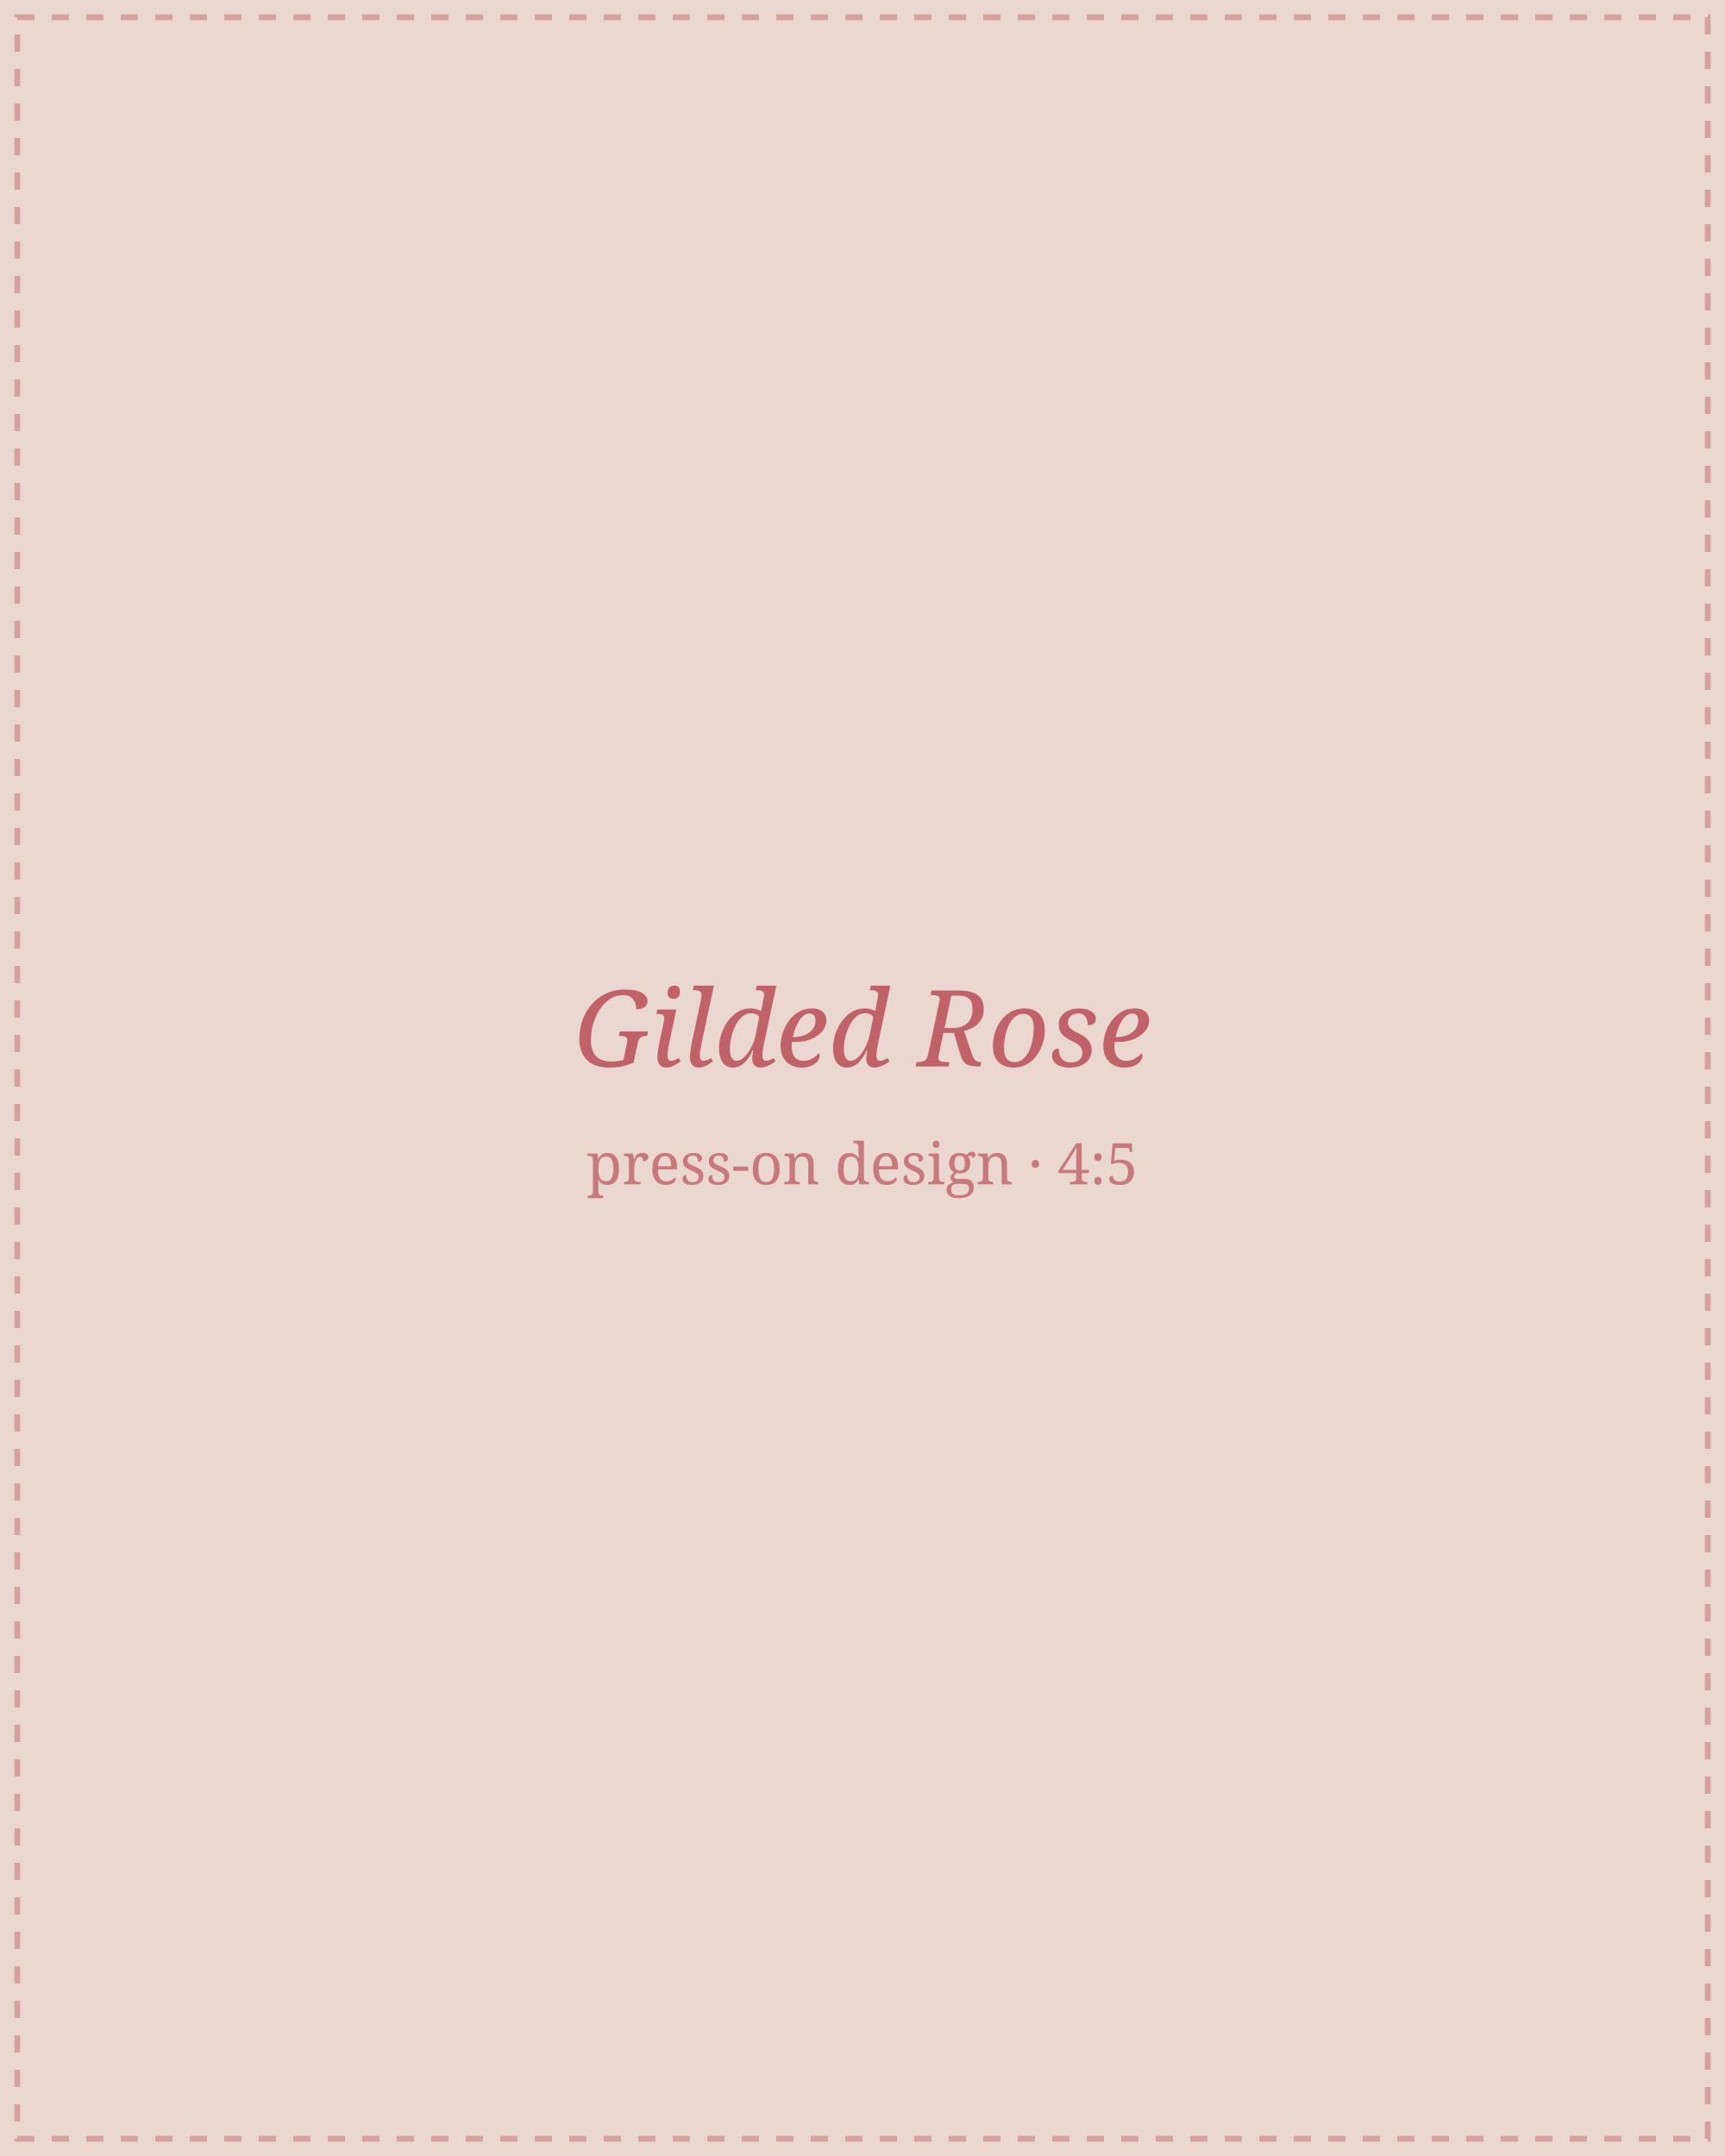
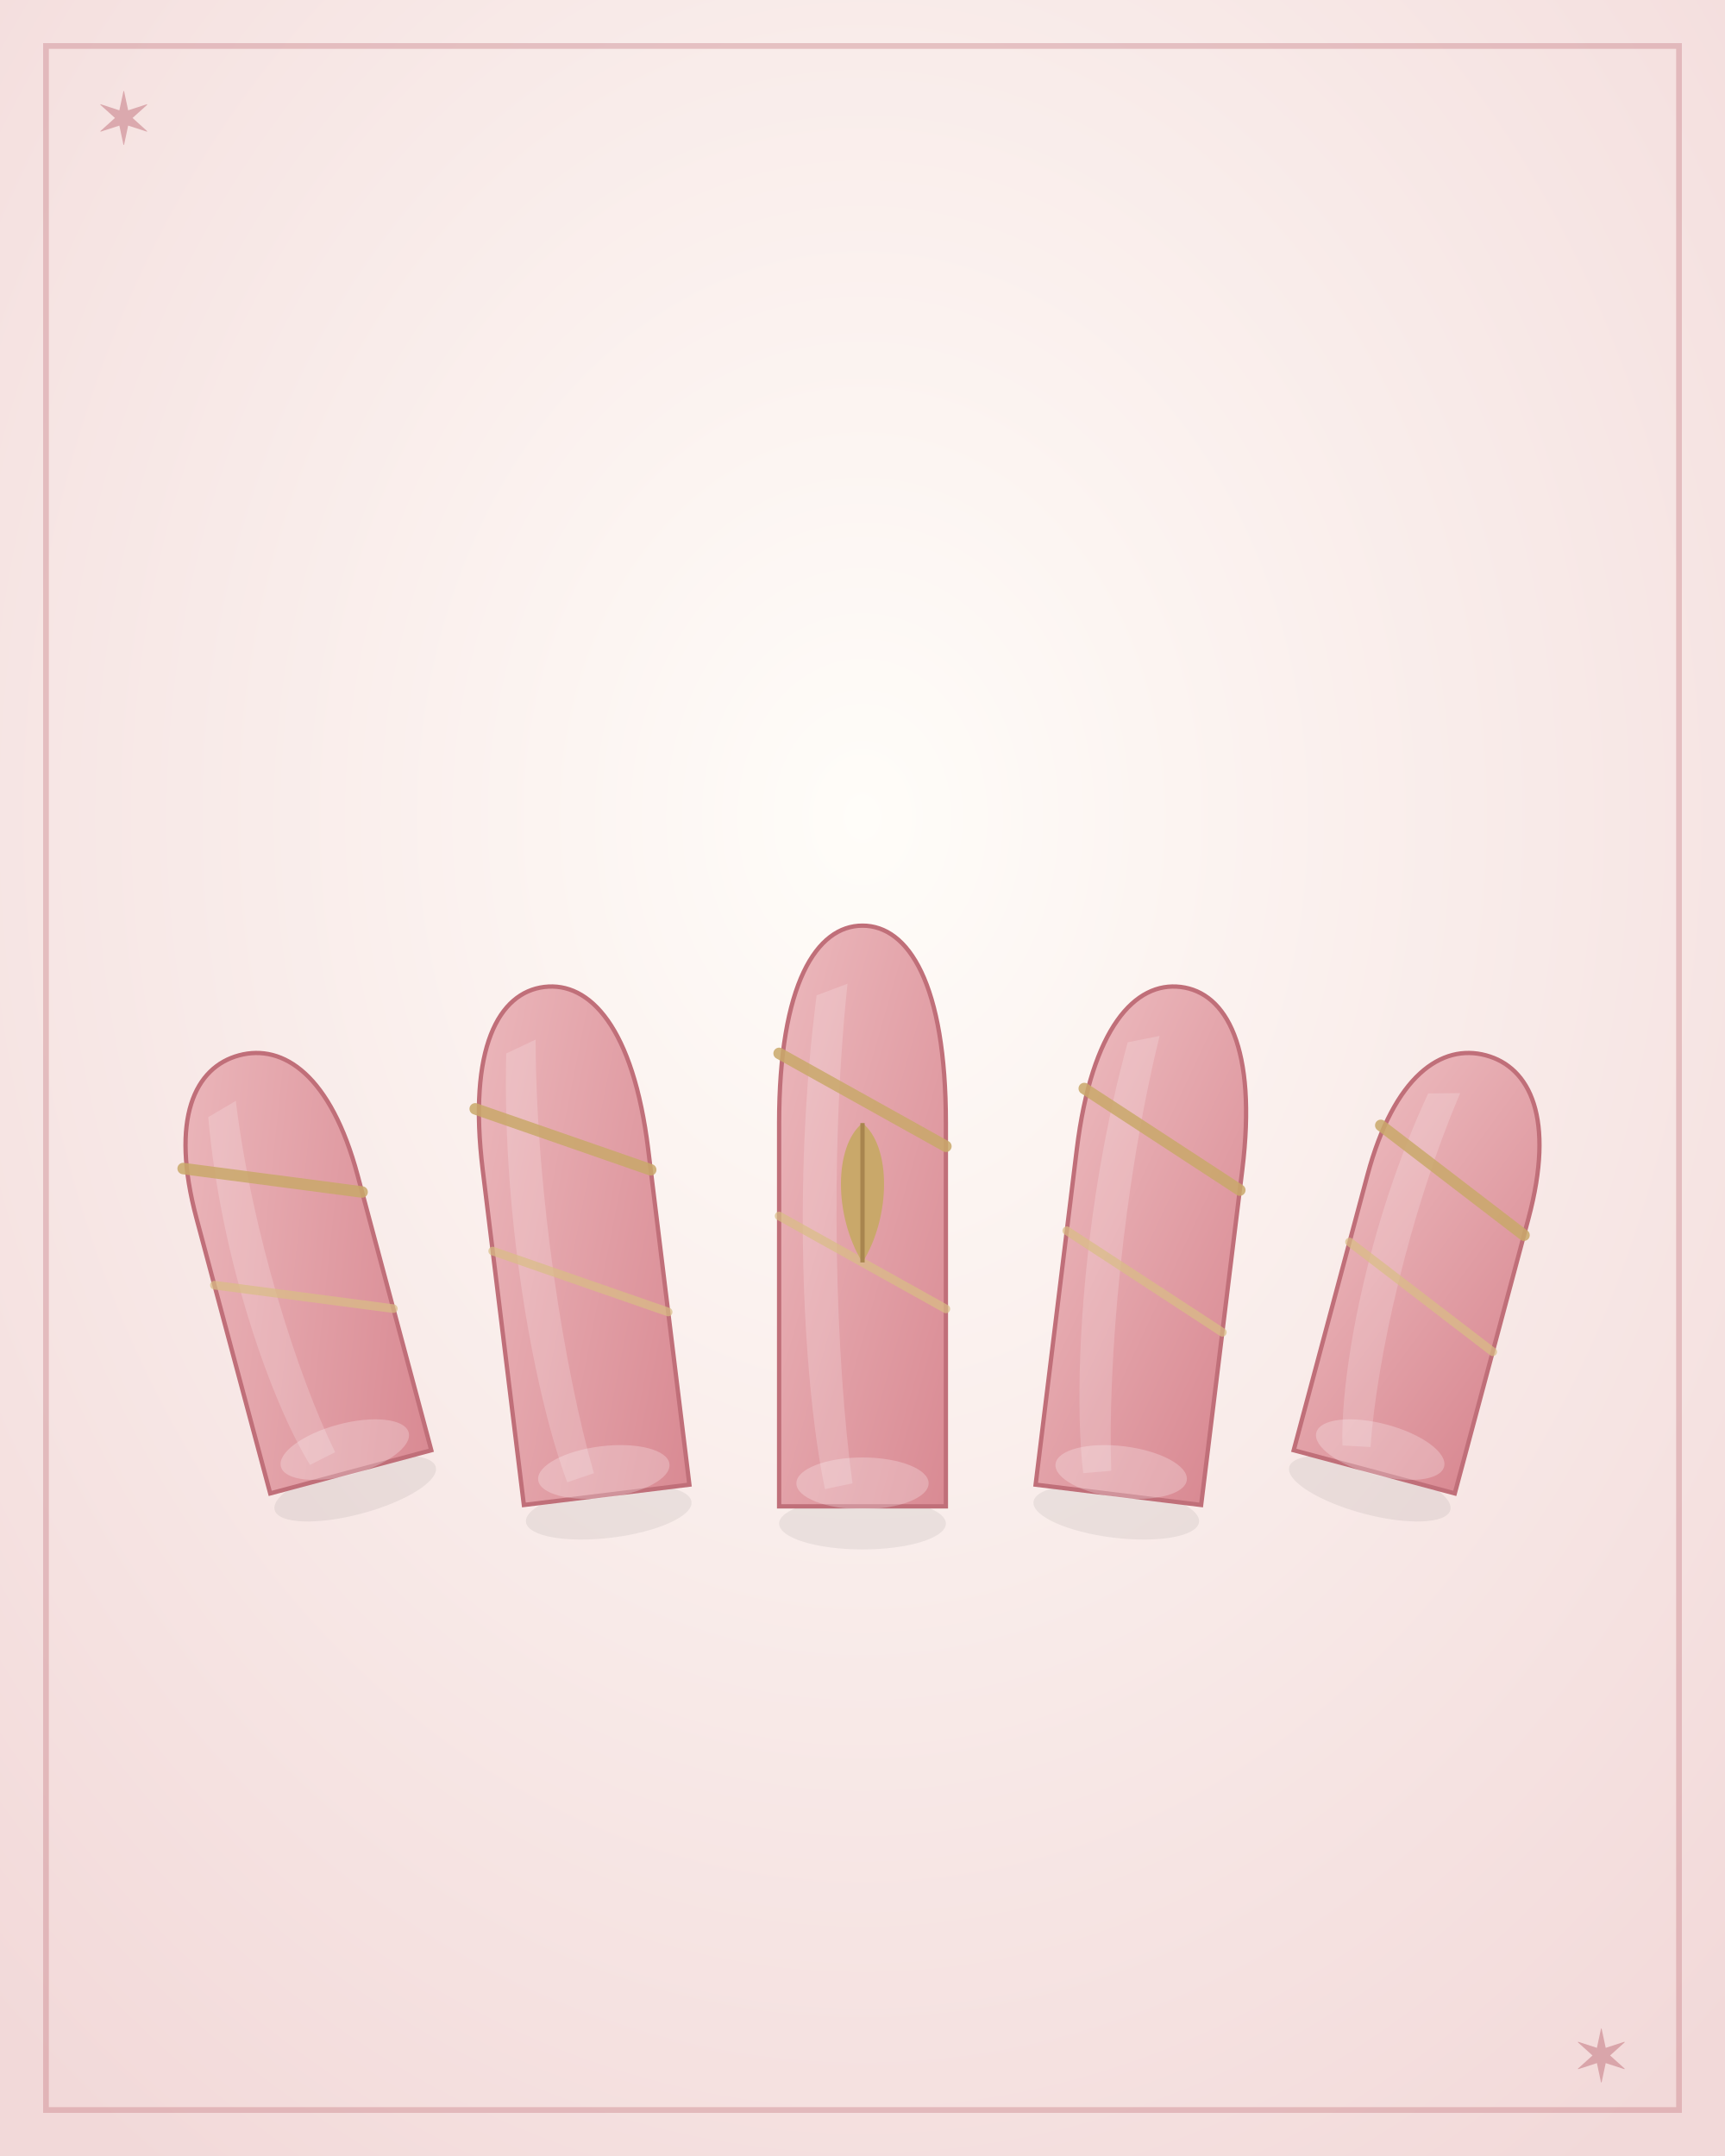
- <svg xmlns="http://www.w3.org/2000/svg" viewBox="0 0 600 750" preserveAspectRatio="xMidYMid slice" role="img" aria-label="Gilded Rose placeholder">
-   <rect width="600" height="750" fill="#ead7d0" />
-   <rect x="6" y="6" width="588" height="738" fill="none" stroke="#b23a48" stroke-opacity="0.35" stroke-width="2" stroke-dasharray="6 6" />
-   <g fill="#b23a48" fill-opacity="0.75" font-family="Georgia, serif" text-anchor="middle">
-     <text x="300" y="371" font-size="37" font-style="italic">Gilded Rose</text>
-     <text x="300" y="412" font-size="20" fill-opacity="0.6">press-on design · 4:5</text>
+ <svg xmlns="http://www.w3.org/2000/svg" viewBox="0 0 600 750" role="img" aria-label="Press-on nail design">
+   <defs>
+     <linearGradient id="stamp05g" x1="0" y1="0" x2="1" y2="1">
+       <stop offset="0%" stop-color="#ecb9bd" />
+       <stop offset="100%" stop-color="#d98a93" />
+     </linearGradient>
+     <radialGradient id="stamp05gbg" cx="50%" cy="38%" r="75%">
+       <stop offset="0%" stop-color="#fffdf9" />
+       <stop offset="100%" stop-color="#f2d9d9" />
+     </radialGradient>
+   </defs>
+   <rect width="600" height="750" fill="url(#stamp05gbg)" />
+   <rect x="16" y="16" width="568" height="718" fill="none" stroke="#c06f79" stroke-opacity="0.35" stroke-width="2" />
+   <text x="34" y="50" font-family="Georgia,serif" font-size="26" fill="#c06f79" opacity="0.5">✶</text>
+   <text x="566" y="724" text-anchor="end" font-family="Georgia,serif" font-size="26" fill="#c06f79" opacity="0.5">✶</text>
+   <g transform="translate(122 512) rotate(-15)">
+     <ellipse cx="0" cy="6" rx="29" ry="9" fill="#000" opacity="0.06" />
+     <path d="M -29 0 L -29 -99 C -29 -135 -15.95 -150 0 -150 C 15.95 -150 29 -135 29 -99 L 29 0 Z" fill="url(#stamp05g)" stroke="#c06f79" stroke-width="1.5" />
+     <ellipse cx="0" cy="-8" rx="23" ry="9" fill="#ffffff" opacity="0.25" />
+     <path d="M -15.95 -132 C -24.65 -82.5 -20.3 -30 -13.05 -6 L -3.48 -8 C -9.28 -37.5 -11.6 -90 -5.22 -135 Z" fill="#ffffff" opacity="0.18" />
+     <path d="M -29 -117 L 29 -93" stroke="#c9a86a" stroke-width="4" opacity="0.85" stroke-linecap="round" />
+     <path d="M -29 -75 L 29 -51" stroke="#d9bd84" stroke-width="3" opacity="0.7" stroke-linecap="round" />
+   </g>
+   <g transform="translate(211 520) rotate(-7)">
+     <ellipse cx="0" cy="6" rx="29" ry="9" fill="#000" opacity="0.06" />
+     <path d="M -29 0 L -29 -117.48 C -29 -160.2 -15.95 -178 0 -178 C 15.95 -178 29 -160.2 29 -117.48 L 29 0 Z" fill="url(#stamp05g)" stroke="#c06f79" stroke-width="1.5" />
+     <ellipse cx="0" cy="-8" rx="23" ry="9" fill="#ffffff" opacity="0.25" />
+     <path d="M -15.95 -156.64 C -24.65 -97.9 -20.3 -35.6 -13.05 -6 L -3.48 -8 C -9.28 -44.5 -11.6 -106.8 -5.22 -160.2 Z" fill="#ffffff" opacity="0.18" />
+     <path d="M -29 -138.84 L 29 -110.36" stroke="#c9a86a" stroke-width="4" opacity="0.85" stroke-linecap="round" />
+     <path d="M -29 -89 L 29 -60.52" stroke="#d9bd84" stroke-width="3" opacity="0.7" stroke-linecap="round" />
+   </g>
+   <g transform="translate(300 524) rotate(0)">
+     <ellipse cx="0" cy="6" rx="29" ry="9" fill="#000" opacity="0.06" />
+     <path d="M -29 0 L -29 -133.32 C -29 -181.8 -15.95 -202 0 -202 C 15.95 -202 29 -181.8 29 -133.32 L 29 0 Z" fill="url(#stamp05g)" stroke="#c06f79" stroke-width="1.5" />
+     <ellipse cx="0" cy="-8" rx="23" ry="9" fill="#ffffff" opacity="0.25" />
+     <path d="M -15.95 -177.76 C -24.65 -111.1 -20.3 -40.4 -13.05 -6 L -3.48 -8 C -9.28 -50.5 -11.6 -121.2 -5.22 -181.8 Z" fill="#ffffff" opacity="0.18" />
+     <path d="M -29 -157.56 L 29 -125.24" stroke="#c9a86a" stroke-width="4" opacity="0.85" stroke-linecap="round" />
+     <path d="M -29 -101 L 29 -68.68" stroke="#d9bd84" stroke-width="3" opacity="0.7" stroke-linecap="round" />
+     <path d="M 0 -84.84 C -10 -101 -10 -125.24 0 -133.32 C 10 -125.24 10 -101 0 -84.84 Z" fill="#c9a86a" />
+     <path d="M 0 -84.84 L 0 -133.32" stroke="#a8854f" stroke-width="1.5" />
+   </g>
+   <g transform="translate(389 520) rotate(7)">
+     <ellipse cx="0" cy="6" rx="29" ry="9" fill="#000" opacity="0.06" />
+     <path d="M -29 0 L -29 -117.48 C -29 -160.2 -15.95 -178 0 -178 C 15.95 -178 29 -160.2 29 -117.48 L 29 0 Z" fill="url(#stamp05g)" stroke="#c06f79" stroke-width="1.5" />
+     <ellipse cx="0" cy="-8" rx="23" ry="9" fill="#ffffff" opacity="0.25" />
+     <path d="M -15.95 -156.64 C -24.65 -97.9 -20.3 -35.6 -13.05 -6 L -3.48 -8 C -9.28 -44.5 -11.6 -106.8 -5.22 -160.2 Z" fill="#ffffff" opacity="0.18" />
+     <path d="M -29 -138.84 L 29 -110.36" stroke="#c9a86a" stroke-width="4" opacity="0.85" stroke-linecap="round" />
+     <path d="M -29 -89 L 29 -60.52" stroke="#d9bd84" stroke-width="3" opacity="0.7" stroke-linecap="round" />
+   </g>
+   <g transform="translate(478 512) rotate(15)">
+     <ellipse cx="0" cy="6" rx="29" ry="9" fill="#000" opacity="0.06" />
+     <path d="M -29 0 L -29 -99 C -29 -135 -15.95 -150 0 -150 C 15.95 -150 29 -135 29 -99 L 29 0 Z" fill="url(#stamp05g)" stroke="#c06f79" stroke-width="1.5" />
+     <ellipse cx="0" cy="-8" rx="23" ry="9" fill="#ffffff" opacity="0.25" />
+     <path d="M -15.95 -132 C -24.65 -82.5 -20.3 -30 -13.05 -6 L -3.48 -8 C -9.28 -37.5 -11.6 -90 -5.22 -135 Z" fill="#ffffff" opacity="0.18" />
+     <path d="M -29 -117 L 29 -93" stroke="#c9a86a" stroke-width="4" opacity="0.85" stroke-linecap="round" />
+     <path d="M -29 -75 L 29 -51" stroke="#d9bd84" stroke-width="3" opacity="0.7" stroke-linecap="round" />
  </g>
</svg>
